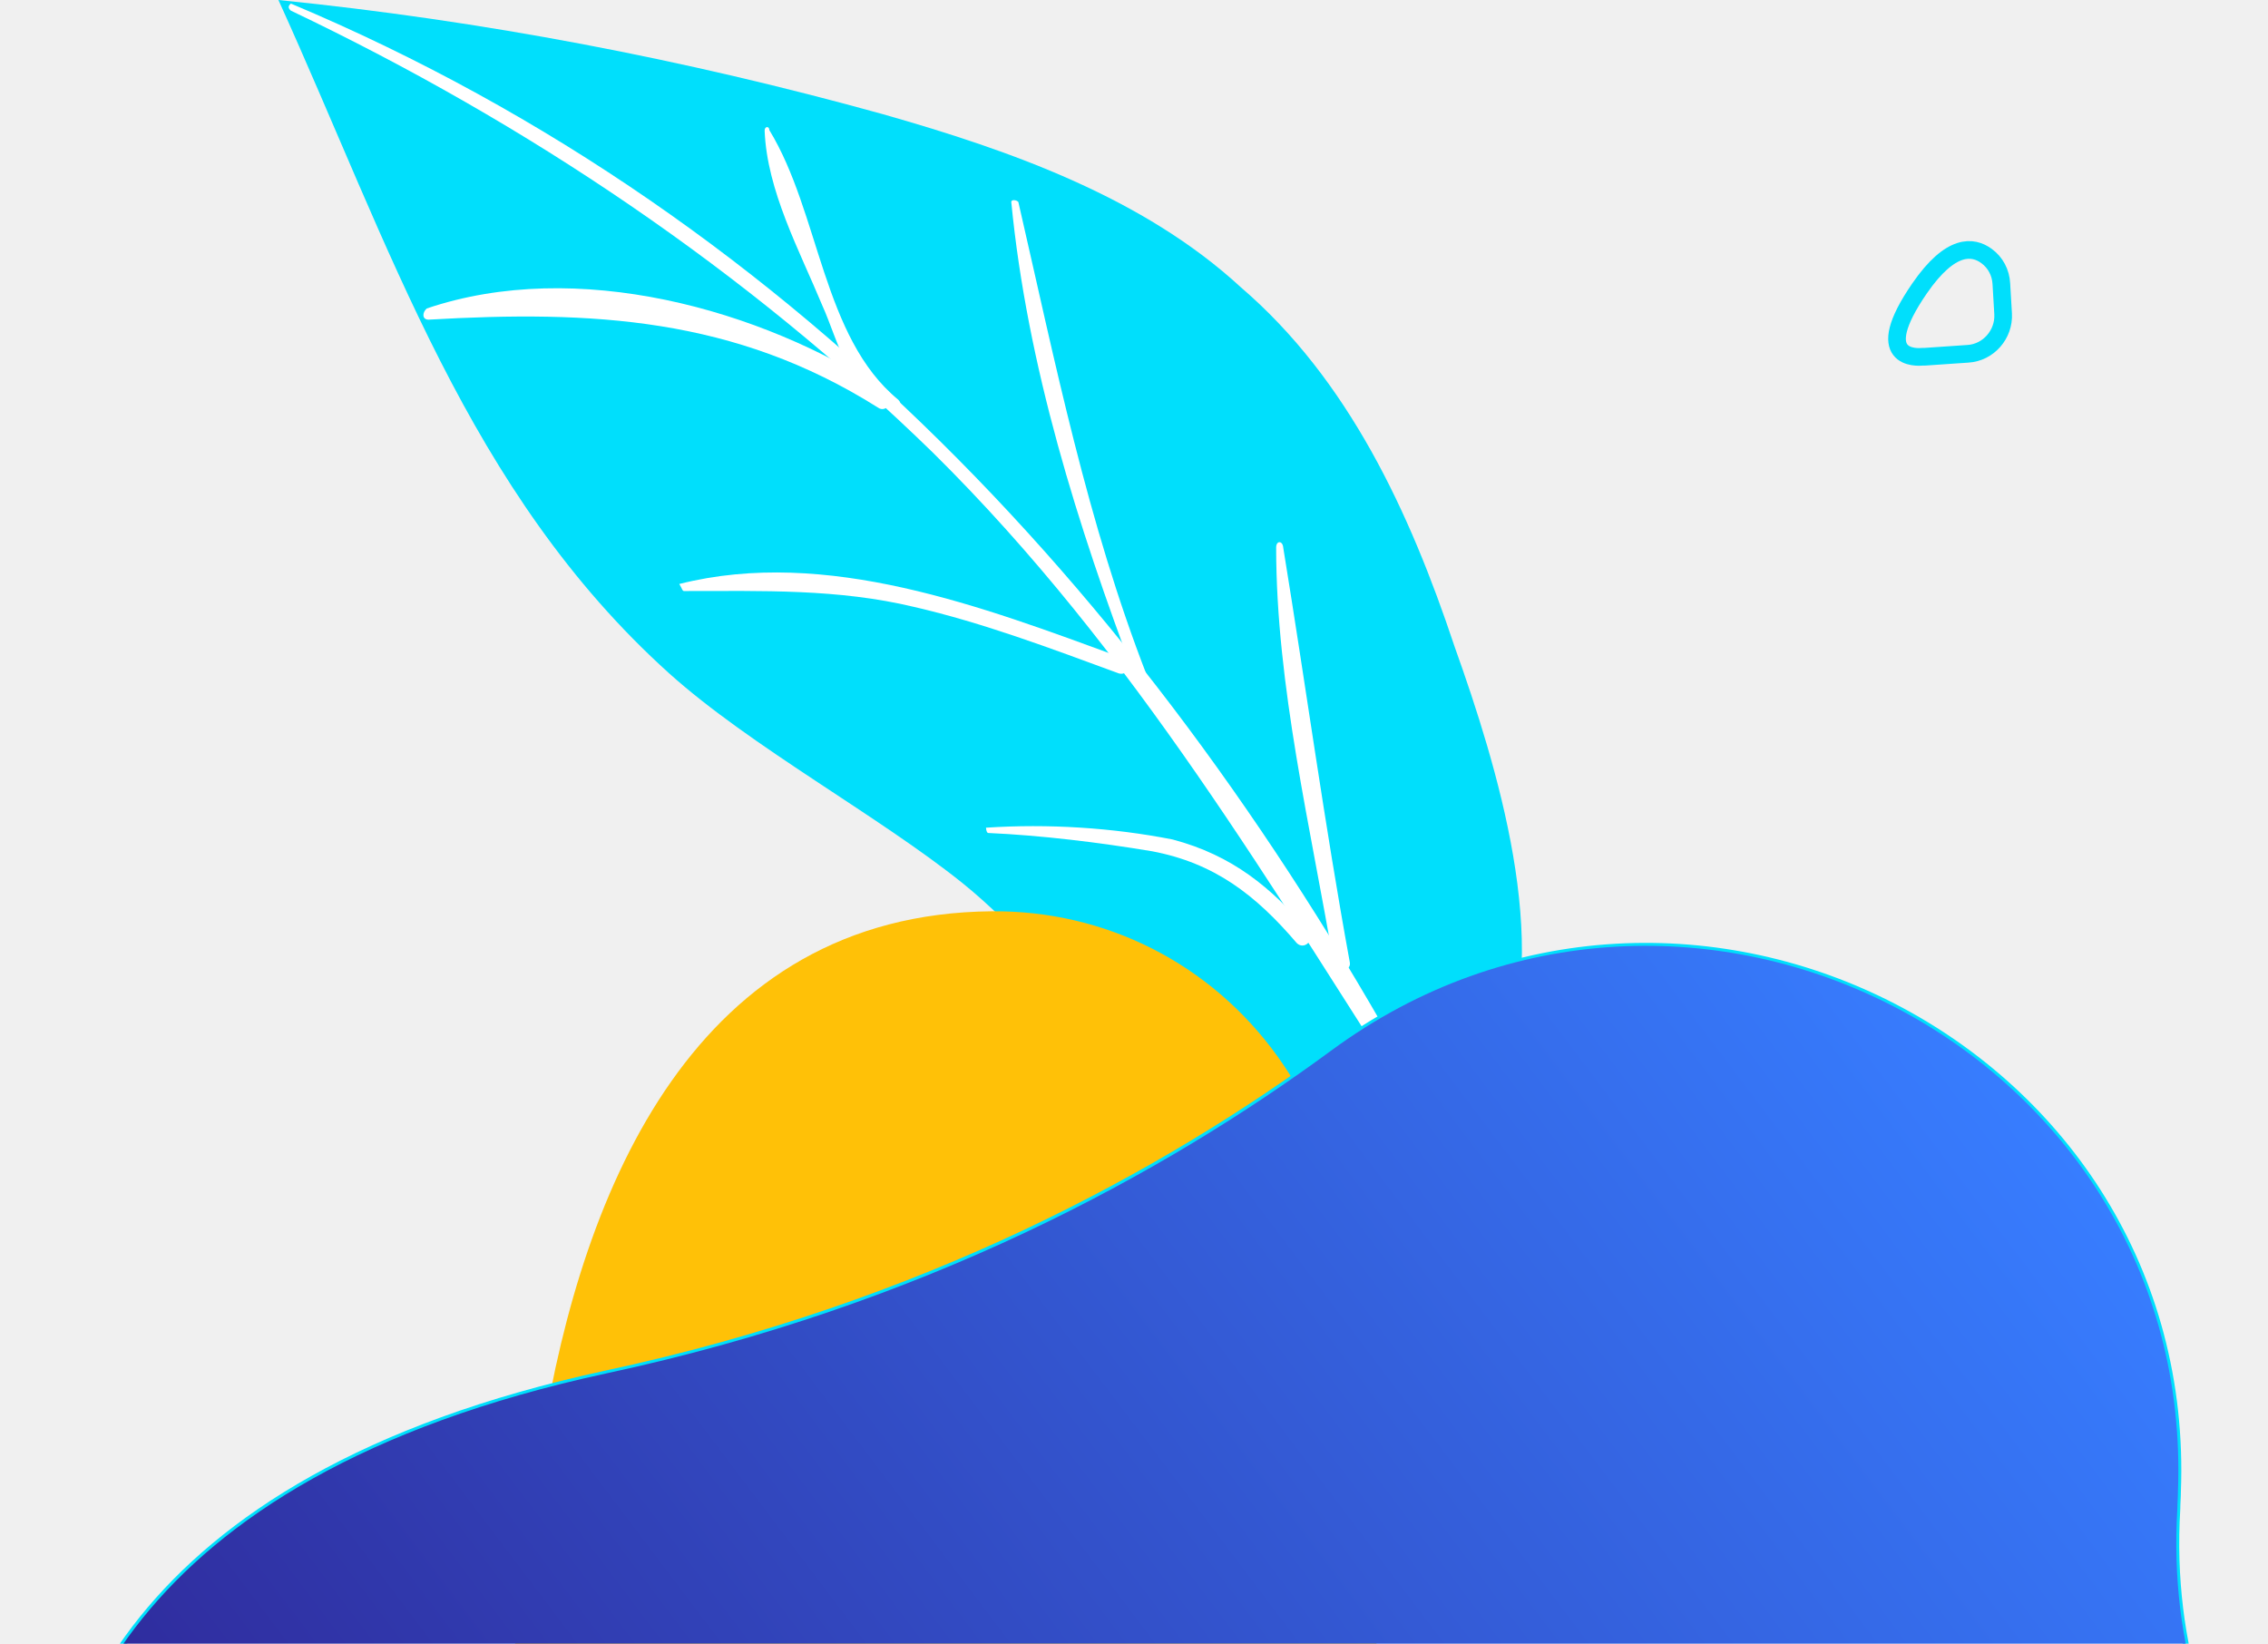
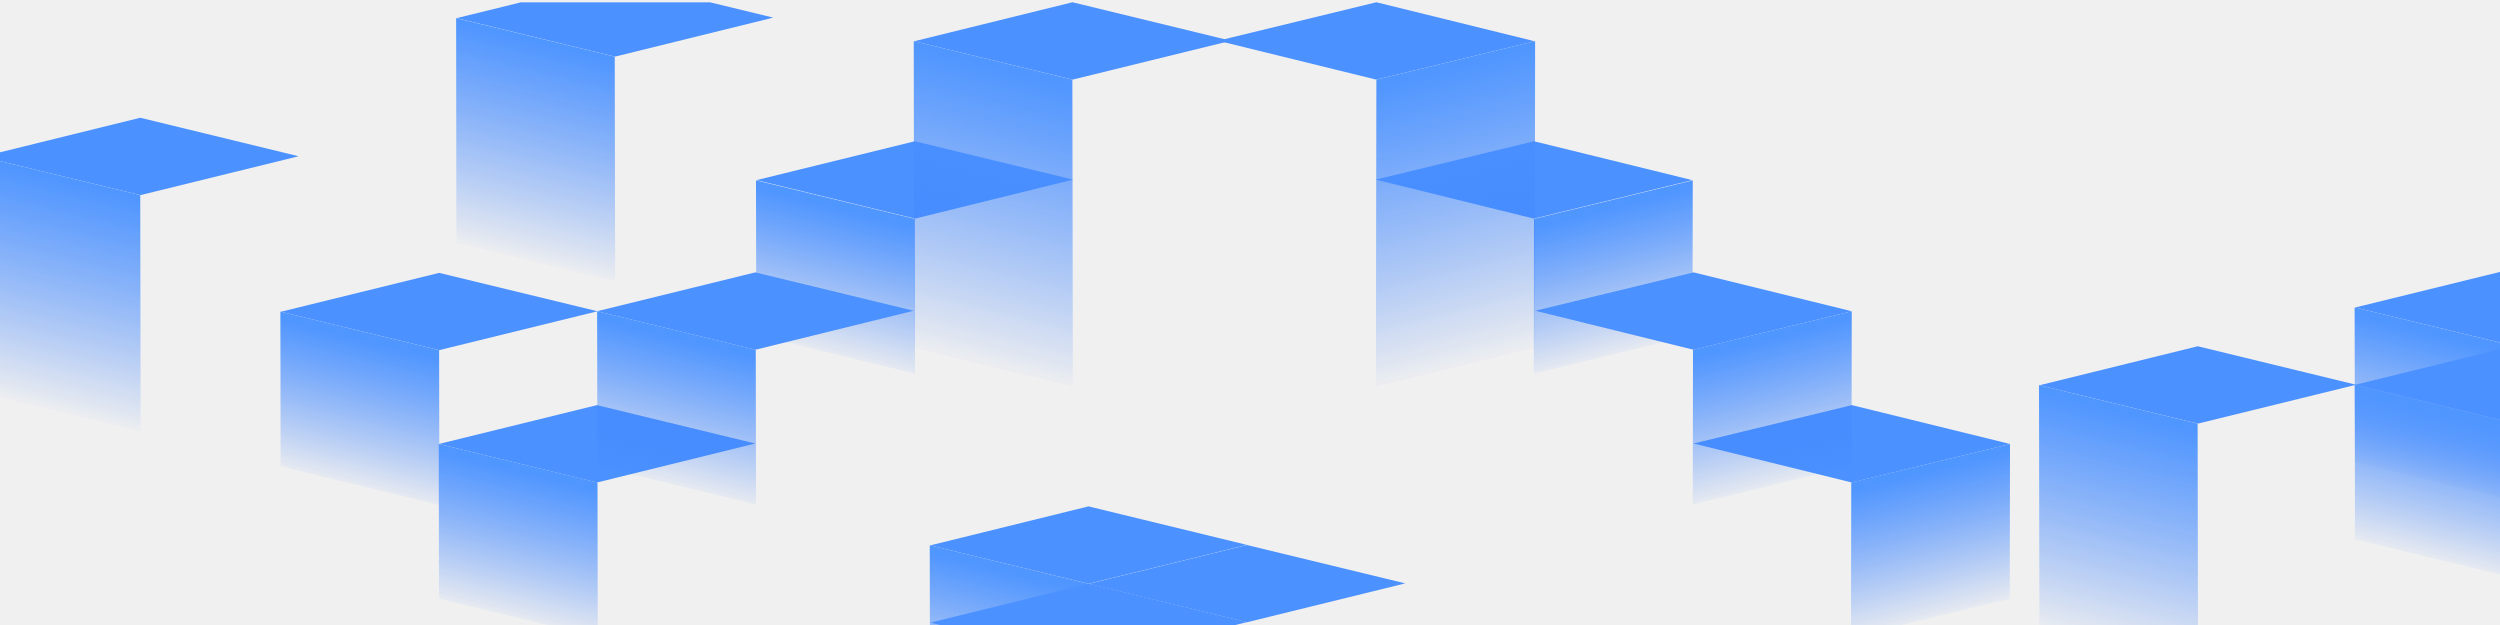
- <svg xmlns="http://www.w3.org/2000/svg" xmlns:xlink="http://www.w3.org/1999/xlink" x="0px" y="0px" viewBox="0 0 385.3 279.2" style="enable-background:new 0 0 385.3 279.2;" xml:space="preserve">
+ <svg xmlns="http://www.w3.org/2000/svg" xmlns:xlink="http://www.w3.org/1999/xlink" x="0px" y="0px" viewBox="0 0 2000 500" style="enable-background:new 0 0 2000 500;" xml:space="preserve">
  <style type="text/css">
- 	.abstract-shapes-5-0{fill:#00DFFC;}
- 	.abstract-shapes-5-2{fill:#FFFFFF;}
- 	.abstract-shapes-5-3{fill:#FFC107;}
- 	.abstract-shapes-5-4{fill:none;stroke:#00DFFC;}
+ 	.abstract-shapes-15-0{clip-path:url(#abstractShapes15ID);fill:#4b91ff;}
+ 	.abstract-shapes-15-1{clip-path:url(#abstractShapes15ID);fill:url(#abstractShapes15ID3);}
+ 	.abstract-shapes-15-2{clip-path:url(#abstractShapes15ID);fill:url(#abstractShapes15ID4);}
+ 	.abstract-shapes-15-3{clip-path:url(#abstractShapes15ID);fill:url(#abstractShapes15ID5);}
+ 	.abstract-shapes-15-4{clip-path:url(#abstractShapes15ID);fill:url(#abstractShapes15ID6);}
+ 	.abstract-shapes-15-5{clip-path:url(#abstractShapes15ID);fill:url(#abstractShapes15ID7);}
+ 	.abstract-shapes-15-6{clip-path:url(#abstractShapes15ID);fill:url(#abstractShapes15ID8);}
+ 	.abstract-shapes-15-7{clip-path:url(#abstractShapes15ID);fill:url(#abstractShapes15ID9);}
+ 	.abstract-shapes-15-8{clip-path:url(#abstractShapes15ID);fill:url(#abstractShapes15ID10);}
+ 	.abstract-shapes-15-9{clip-path:url(#abstractShapes15ID);fill:url(#abstractShapes15ID11);}
+ 	.abstract-shapes-15-10{clip-path:url(#abstractShapes15ID);fill:url(#abstractShapes15ID12);}
+ 	.abstract-shapes-15-11{clip-path:url(#abstractShapes15ID);fill:url(#abstractShapes15ID13);}
+ 	.abstract-shapes-15-12{clip-path:url(#abstractShapes15ID);fill:url(#abstractShapes15ID14);}
+ 	.abstract-shapes-15-13{clip-path:url(#abstractShapes15ID);fill:url(#abstractShapes15ID15);}
+ 	.abstract-shapes-15-14{clip-path:url(#abstractShapes15ID);fill:url(#abstractShapes15ID16);}
+ 	.abstract-shapes-15-15{clip-path:url(#abstractShapes15ID);fill:url(#abstractShapes15ID17);}
</style>
  <g>
    <defs>
-       <rect id="abstractShapesID5_1" width="385.3" height="279.2" />
+       <rect id="abstractShapes15ID1" y="1.8" transform="matrix(-1 -4.489621e-11 4.489621e-11 -1 2000 504.4521)" width="2000" height="500.8" />
    </defs>
-     <clipPath id="abstractShapesID5_2">
-       <use xlink:href="#abstractShapesID5_1" style="overflow:visible;" />
+     <clipPath id="abstractShapes15ID">
+       <use xlink:href="#abstractShapes15ID1" style="overflow:visible;" />
    </clipPath>
-     <path class="abstract-shapes-5-0 fill-info" clip-path="url(#abstractShapesID5_2)" d="M247.1,109.8c7.3,20.4,16.6,50.8,8,70.9c-6.6,15.6-19,38.4-34.6,35.3c-13.1-16.9-39.8-52.2-57-66   c-14.2-11.4-36-23.2-49.8-35.6C79.5,83.6,66.3,41.8,47.3,0C81.9,3.5,116.1,10,150,19.4c21.8,6.2,44.3,14.2,60.8,29.4   C229.1,64.5,239.5,87,247.1,109.8z" />
-     <g clip-path="url(#abstractShapesID5_2)">
-       <g>
-         <path class="abstract-shapes-5-2 fill-white" d="M49.4,1.8C89.7,21,126.8,46,158.5,76.9c34.4,34,57.5,73.9,83.3,113.8c0.4,1.2,2.7,0,1.6-1.2     C199.2,107,137,37.4,49.4,0.6C49.4,0.7,48.6,1.1,49.4,1.8L49.4,1.8z" />
-       </g>
-       <g>
-         <path class="abstract-shapes-5-2 fill-white" d="M72.8,54.3c27.8-1.6,52-0.4,76.3,14.9c1.6,1.2,3.1-1.6,1.6-2.7c-21.5-14.1-52.8-22.7-78.2-14.1     C71.7,53.1,71.7,54.3,72.8,54.3L72.8,54.3z" />
-       </g>
-       <g>
-         <path class="abstract-shapes-5-2 fill-white" d="M116.2,100.4c13.3,0,26.2-0.4,39.1,2.7c11.7,2.7,23.1,7,34.8,11.3c1.6,0.4,2-1.6,0.4-2.7     c-23.5-8.6-50.1-18.8-75.1-12.5C115.9,100,115.9,100.4,116.2,100.4L116.2,100.4z" />
-       </g>
-       <g>
-         <path class="abstract-shapes-5-2 fill-white" d="M167.9,141.5c9,0.4,18.8,1.6,27.8,3.1c10.6,2,17.6,7.4,24.6,15.6c1.2,1.2,3.1-0.4,2-2     c-6.3-7.4-12.9-12.9-23.1-15.6c-10.2-2-21.1-2.7-31.7-2C167.5,140.3,167.5,141.5,167.9,141.5L167.9,141.5z" />
-       </g>
-       <g>
-         <path class="abstract-shapes-5-2 fill-white" d="M129.9,22.2c0.4,10.2,5.9,20.3,9.8,29.7c2.7,5.9,4.7,16,12.5,17.2c0.4,0,1.2-0.4,0.4-1.2     c-12.9-10.6-13.3-31.7-21.9-45.8C130.7,21.4,129.9,21.4,129.9,22.2L129.9,22.2z" />
-       </g>
-       <g>
-         <path class="abstract-shapes-5-2 fill-white" d="M171.8,34.3c2.7,27.8,11.3,55.1,21.1,81c0.4,1.2,2.7,0.4,2-0.4c-10.2-26.2-15.6-53.2-21.9-80.6     C172.6,33.9,171.8,33.9,171.8,34.3L171.8,34.3z" />
-       </g>
-       <g>
-         <path class="abstract-shapes-5-2 fill-white" d="M216.8,93c0,23.5,5.9,47.7,9.8,70.8c0.4,1.6,3.1,1.2,2.7-0.4c-4.3-23.5-7.4-46.5-11.3-70.4     C217.9,91.8,216.8,91.8,216.8,93L216.8,93z" />
-       </g>
-     </g>
-     <path class="abstract-shapes-5-3 fill-warning" clip-path="url(#abstractShapesID5_2)" d="M366.9,378.4c-33.4-4.4-66.3-9-94-31.6c-20-16.3-33.8-39.8-38.6-65.1c-6.4-33.3,3.8-73-17.3-102.3   c-11.3-15.7-29.2-24.8-48.6-24.6c-50.2,0.5-69.4,46.8-76.3,89.6c-8,50.3-5.9,105.4-51.5,138.9c-26.9,19.8-68.1,24.9-88.3,54   C-77.2,480-26.6,522,7,541.4c30.4,17.6,60.7,33.5,93.9,45.2c17.3,6.1,35.9,9.9,53.9,6.7c44.3-8.1,44.1-54.1,66.3-84.3   c11.8-16.1,28.7-26.7,48-31.4c35.2-8.6,72.4-3.4,107.9-0.7c34,2.6,79.4-19,67.5-60.6c-5.5-19.1-23.6-28.7-41.9-32.4   C390.8,381.6,378.8,380,366.9,378.4z" />
-     <linearGradient id="abstractShapesID5_3" gradientUnits="userSpaceOnUse" x1="1924.189" y1="147.911" x2="2331.603" y2="147.911" gradientTransform="matrix(-0.7976 0.6032 -0.6032 -0.7976 2013.422 -797.0972)">
-       <stop class="stop-color-primary" offset="2.474398e-07" style="stop-color:#377DFF" />
-       <stop class="stop-color-indigo" offset="1" style="stop-color:#2D1582" />
+     <linearGradient id="abstractShapes15ID3" gradientUnits="userSpaceOnUse" x1="5220.988" y1="8378.657" x2="5191.778" y2="8495.817" gradientTransform="matrix(-1 2.364263e-05 -2.364263e-05 -1 5493.074 8770.009)">
+       <stop offset="0" style="stop-color:#377DFF;stop-opacity:0" />
+       <stop offset="1" style="stop-color:#5096ff" />
    </linearGradient>
-     <path class="abstract-shapes-5-4 fill-none stroke-info" fill="url(#abstractShapesID5_3)" clip-path="url(#abstractShapesID5_2)" d="M226.1,178.5c60.5-44.6,146.8-0.3,143.9,74.9c0,1-0.1,2-0.1,2.9c-5.7,95,128.3,111.4,51.9,156.6   s5.1,77-71.6,107.4c-76.8,30.4-120.3,93.2-214.1-12.1C50.7,412.3-13.8,450.3,2.5,368.6c3-15.2,4.9-30.7,4.9-46.2   c0.1-25.7,12.8-71.2,95.6-89.1C157.1,221.7,197.8,199.3,226.1,178.5z" />
-     <linearGradient id="abstractShapesID5_4" gradientUnits="userSpaceOnUse" x1="1924.189" y1="147.911" x2="2331.603" y2="147.911" gradientTransform="matrix(-0.7976 0.6032 -0.6032 -0.7976 2013.422 -797.0972)">
-       <stop class="stop-color-primary" offset="2.474398e-07" style="stop-color:#377DFF" />
-       <stop class="stop-color-indigo" offset="1" style="stop-color:#2D1582" />
+     <polygon class="abstract-shapes-15-1" points="224.5,373.1 351.5,404 351.3,280.1 224.3,249.3  " />
+     <polygon class="abstract-shapes-15-0" points="351.3,218.3 224.7,249.4 351.4,280.1 478,249  " />
+     <linearGradient id="abstractShapes15ID4" gradientUnits="userSpaceOnUse" x1="5472.559" y1="8451.684" x2="5443.349" y2="8568.844" gradientTransform="matrix(-1 0 0 -1 6124.845 8737.96)">
+       <stop offset="0" style="stop-color:#377DFF;stop-opacity:0" />
+       <stop offset="1" style="stop-color:#5096ff" />
    </linearGradient>
-     <path fill="url(#abstractShapesID5_4)" clip-path="url(#abstractShapesID5_2)" d="M226.1,178.5c60.5-44.6,146.8-0.3,143.9,74.9c0,1-0.1,2-0.1,2.9c-5.7,95,128.3,111.4,51.9,156.6   s5.1,77-71.6,107.4c-76.8,30.4-120.3,93.2-214.1-12.1C50.7,412.3-13.8,450.3,2.5,368.6c3-15.2,4.9-30.7,4.9-46.2   c0.1-25.7,12.8-71.2,95.6-89.1C157.1,221.7,197.8,199.3,226.1,178.5z" />
-     <path class="abstract-shapes-5-4 fill-none stroke-info" stroke-width="3" stroke-miterlimit="10" clip-path="url(#abstractShapesID5_2)" d="M340,48.2c-0.1-1.9-1-3.6-2.5-4.7c-2.3-1.7-6.1-2.2-11.4,5.5c-8.4,12.2-0.5,11.7,0.6,11.6c0.1,0,0.2,0,0.3,0   l7.3-0.5c3.5-0.2,6.2-3.3,6-6.8L340,48.2z" />
+     <polygon class="abstract-shapes-15-2" points="605,268.1 732,298.9 731.8,175.1 604.8,144.3  " />
+     <polygon class="abstract-shapes-15-0" points="731.8,113 605.2,144.1 731.9,174.9 858.5,143.7  " />
+     <linearGradient id="abstractShapes15ID5" gradientUnits="userSpaceOnUse" x1="-3932.058" y1="115.26" x2="-3961.268" y2="232.42" gradientTransform="matrix(-1 0 0 -1 -2000.86 503.15)">
+       <stop offset="0" style="stop-color:#377DFF;stop-opacity:0" />
+       <stop offset="1" style="stop-color:#5096ff" />
+     </linearGradient>
+     <polygon class="abstract-shapes-15-3" points="1883.9,369.7 2010.9,400.5 2010.7,276.7 1883.7,245.9  " />
+     <polygon class="abstract-shapes-15-0" points="2010.7,214.9 1884.1,246 2010.8,276.7 2137.4,245.6  " />
+     <linearGradient id="abstractShapes15ID6" gradientUnits="userSpaceOnUse" x1="-2765.389" y1="211.305" x2="-2823.206" y2="443.186" gradientTransform="matrix(-1 0 0 -1 -2000.86 503.15)">
+       <stop offset="0" style="stop-color:#377DFF;stop-opacity:0" />
+       <stop offset="1" style="stop-color:#5096ff" />
+     </linearGradient>
+     <polygon class="abstract-shapes-15-4" points="731.3,278.4 858.3,309.2 857.9,63.7 731,32.9  " />
+     <polygon class="abstract-shapes-15-0" points="858,1.8 731.4,33 858.1,63.7 984.7,32.6  " />
+     <linearGradient id="abstractShapes15ID7" gradientUnits="userSpaceOnUse" x1="5207.262" y1="8379.484" x2="5178.052" y2="8496.645" gradientTransform="matrix(-1 1.965122e-05 -1.965122e-05 -1 7138.602 8828.858)">
+       <stop offset="0" style="stop-color:#377DFF;stop-opacity:0" />
+       <stop offset="1" style="stop-color:#5096ff" />
+     </linearGradient>
+     <polygon class="abstract-shapes-15-5" points="1884,431.5 2011,462.3 2010.8,338.5 1883.8,307.7  " />
+     <polygon class="abstract-shapes-15-0" points="2010.8,276.7 1884.2,307.8 2010.9,338.5 2137.5,307.4  " />
+     <polygon class="abstract-shapes-15-0" points="477.5,324.1 351,355.2 477.6,386 604.2,354.8  " />
+     <linearGradient id="abstractShapes15ID8" gradientUnits="userSpaceOnUse" x1="5726.469" y1="8302.607" x2="5697.259" y2="8419.768" gradientTransform="matrix(-1 1.931079e-05 -1.931079e-05 -1 6124.98 8799.442)">
+       <stop offset="0" style="stop-color:#377DFF;stop-opacity:0" />
+       <stop offset="1" style="stop-color:#5096ff" />
+     </linearGradient>
+     <polygon class="abstract-shapes-15-6" points="351.2,479 478.2,509.8 478,386 351,355.2  " />
+     <polygon class="abstract-shapes-15-0" points="1758.2,277 1631.6,308.2 1758.3,338.9 1884.9,307.8  " />
+     <linearGradient id="abstractShapes15ID9" gradientUnits="userSpaceOnUse" x1="-3671.345" y1="-15.069" x2="-3717.146" y2="168.633" gradientTransform="matrix(-1 0 0 -1 -2000.86 503.15)">
+       <stop offset="0" style="stop-color:#377DFF;stop-opacity:0" />
+       <stop offset="1" style="stop-color:#5096ff" />
+     </linearGradient>
+     <polygon class="abstract-shapes-15-7" points="1631.5,502.5 1758.4,533.3 1758.1,338.9 1631.2,308.1  " />
+     <polygon class="abstract-shapes-15-0" points="604.2,217.9 477.6,249 604.3,279.8 730.9,248.6  " />
+     <linearGradient id="abstractShapes15ID10" gradientUnits="userSpaceOnUse" x1="5346.563" y1="8343.685" x2="5317.353" y2="8460.846" gradientTransform="matrix(-1 1.940399e-05 -1.940399e-05 -1 5871.725 8734.32)">
+       <stop offset="0" style="stop-color:#377DFF;stop-opacity:0" />
+       <stop offset="1" style="stop-color:#5096ff" />
+     </linearGradient>
+     <polygon class="abstract-shapes-15-8" points="477.9,372.8 604.8,403.6 604.6,279.8 477.7,249  " />
+     <linearGradient id="abstractShapes15ID11" gradientUnits="userSpaceOnUse" x1="5207.209" y1="8379.415" x2="5177.999" y2="8496.574" gradientTransform="matrix(-1 4.326975e-05 -4.326975e-05 -1 5998.805 8957.357)">
+       <stop offset="0" style="stop-color:#377DFF;stop-opacity:0" />
+       <stop offset="1" style="stop-color:#5096ff" />
+     </linearGradient>
+     <polygon class="abstract-shapes-15-9" points="744,560 870.9,590.8 870.8,467 743.8,436.2  " />
+     <polygon class="abstract-shapes-15-0" points="870.9,466.9 744.3,498.1 871,528.8 997.6,497.7  " />
+     <polygon class="abstract-shapes-15-0" points="870.8,405.1 744.2,436.3 870.9,467 997.5,435.9  " />
+     <polygon class="abstract-shapes-15-0" points="997.5,436 870.9,467.1 997.6,497.8 1124.2,466.7  " />
+     <polygon class="abstract-shapes-15-0" points="491.9,-16.6 365.3,14.5 492,45.3 618.6,14.1  " />
+     <linearGradient id="abstractShapes15ID12" gradientUnits="userSpaceOnUse" x1="-2407.238" y1="294.765" x2="-2449.612" y2="464.693" gradientTransform="matrix(-1 0 0 -1 -2000.86 503.15)">
+       <stop offset="0" style="stop-color:#377DFF;stop-opacity:0" />
+       <stop offset="1" style="stop-color:#5096ff" />
+     </linearGradient>
+     <polygon class="abstract-shapes-15-10" points="365.1,194.2 492.1,225 491.8,45.3 364.9,14.5  " />
+     <polygon class="abstract-shapes-15-0" points="112.2,94.2 -14.4,125.4 112.3,156.1 238.9,125  " />
+     <linearGradient id="abstractShapes15ID13" gradientUnits="userSpaceOnUse" x1="-2026.618" y1="175.478" x2="-2071.158" y2="354.118" gradientTransform="matrix(-1 0 0 -1 -2000.86 503.15)">
+       <stop offset="0" style="stop-color:#377DFF;stop-opacity:0" />
+       <stop offset="1" style="stop-color:#5096ff" />
+     </linearGradient>
+     <polygon class="abstract-shapes-15-11" points="-14.5,314.3 112.5,345.1 112.2,156.1 -14.8,125.3  " />
+     <linearGradient id="abstractShapes15ID14" gradientUnits="userSpaceOnUse" x1="5431.603" y1="8451.684" x2="5402.393" y2="8568.844" gradientTransform="matrix(1 0 0 -1 -4124.845 8737.96)">
+       <stop offset="0" style="stop-color:#377DFF;stop-opacity:0" />
+       <stop offset="1" style="stop-color:#5096ff" />
+     </linearGradient>
+     <polygon class="abstract-shapes-15-12" points="1354.2,144.3 1227.2,175.1 1227,298.9 1354,268.1  " />
+     <polygon class="abstract-shapes-15-0" points="1100.5,143.7 1227.1,174.9 1353.8,144.1 1227.2,113  " />
+     <linearGradient id="abstractShapes15ID15" gradientUnits="userSpaceOnUse" x1="-2806.345" y1="211.305" x2="-2864.163" y2="443.186" gradientTransform="matrix(1 0 0 -1 4000.86 503.15)">
+       <stop offset="0" style="stop-color:#377DFF;stop-opacity:0" />
+       <stop offset="1" style="stop-color:#5096ff" />
+     </linearGradient>
+     <polygon class="abstract-shapes-15-13" points="1228.1,32.9 1101.1,63.7 1100.7,309.2 1227.7,278.4  " />
+     <polygon class="abstract-shapes-15-0" points="974.4,32.6 1101,63.7 1227.7,33 1101.1,1.8  " />
+     <polygon class="abstract-shapes-15-0" points="1354.8,354.8 1481.4,386 1608.1,355.2 1481.5,324.1  " />
+     <linearGradient id="abstractShapes15ID16" gradientUnits="userSpaceOnUse" x1="5685.512" y1="8302.606" x2="5656.302" y2="8419.767" gradientTransform="matrix(1 1.931084e-05 1.931084e-05 -1 -4124.98 8799.442)">
+       <stop offset="0" style="stop-color:#377DFF;stop-opacity:0" />
+       <stop offset="1" style="stop-color:#5096ff" />
+     </linearGradient>
+     <polygon class="abstract-shapes-15-14" points="1608,355.2 1481,386 1480.8,509.8 1607.8,479  " />
+     <polygon class="abstract-shapes-15-0" points="1228.2,248.6 1354.8,279.8 1481.4,249 1354.9,217.9  " />
+     <linearGradient id="abstractShapes15ID17" gradientUnits="userSpaceOnUse" x1="5305.606" y1="8343.685" x2="5276.396" y2="8460.845" gradientTransform="matrix(1 1.940404e-05 1.940404e-05 -1 -3871.725 8734.32)">
+       <stop offset="0" style="stop-color:#377DFF;stop-opacity:0" />
+       <stop offset="1" style="stop-color:#5096ff" />
+     </linearGradient>
+     <polygon class="abstract-shapes-15-15" points="1481.4,249 1354.4,279.8 1354.2,403.6 1481.2,372.8  " />
  </g>
</svg>
